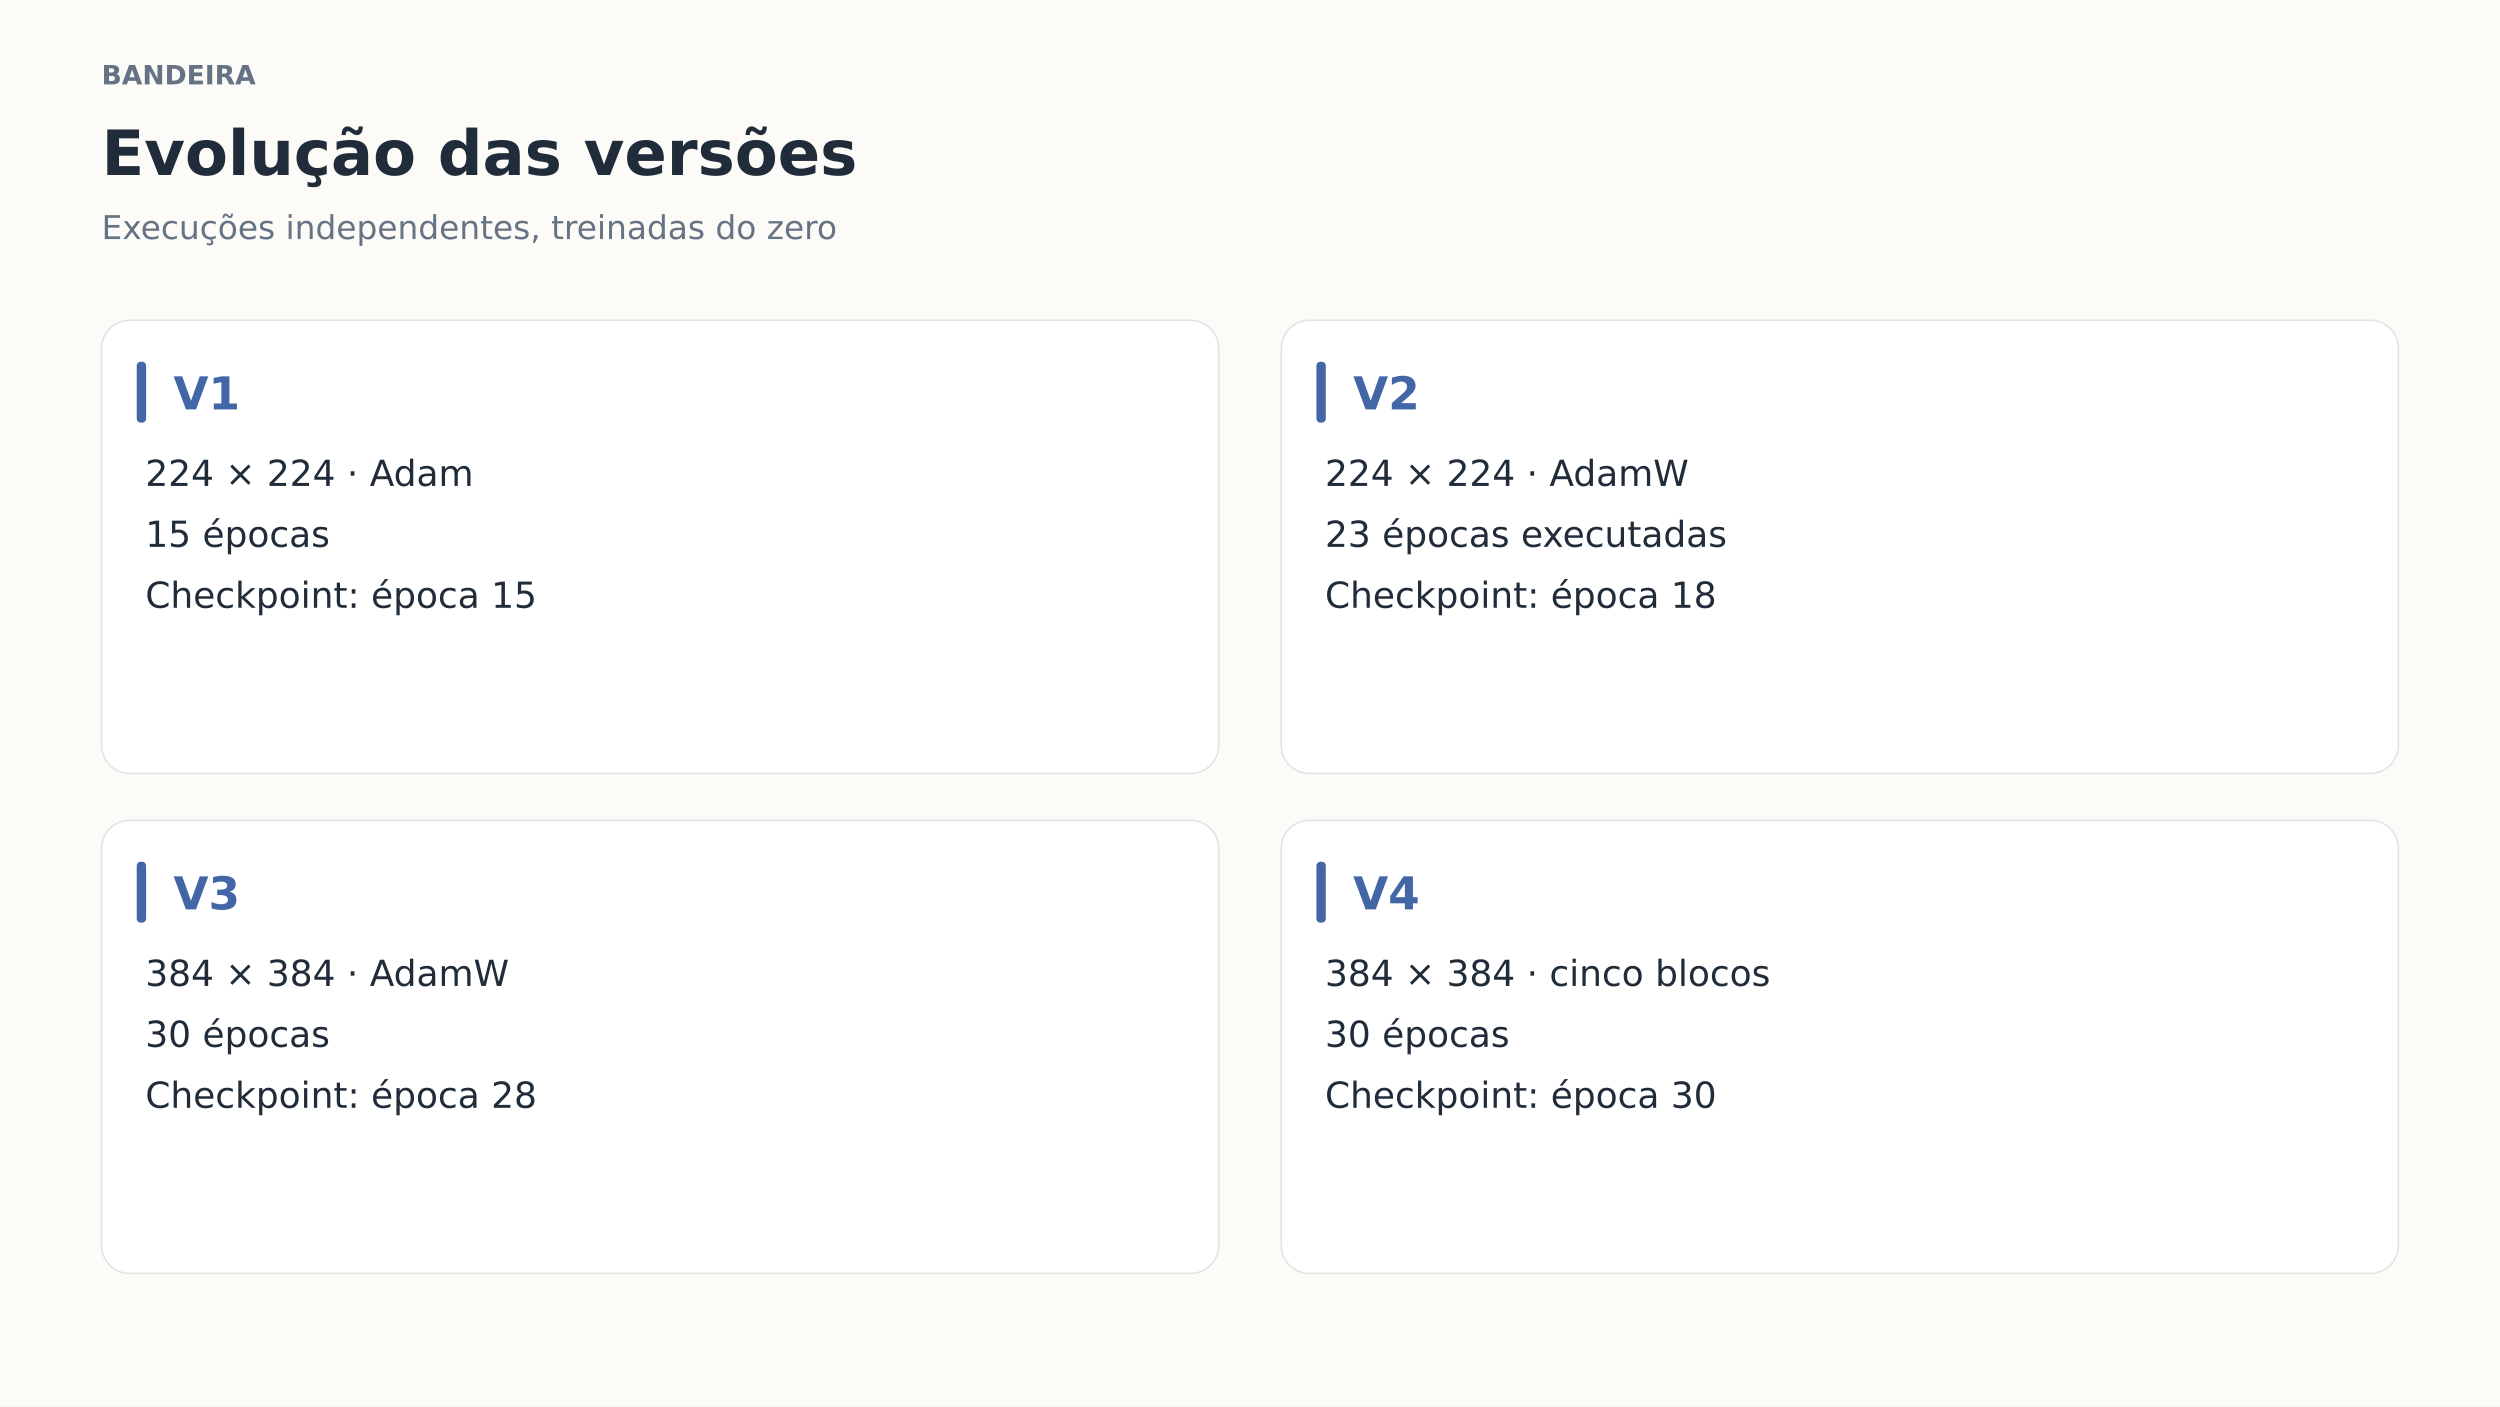
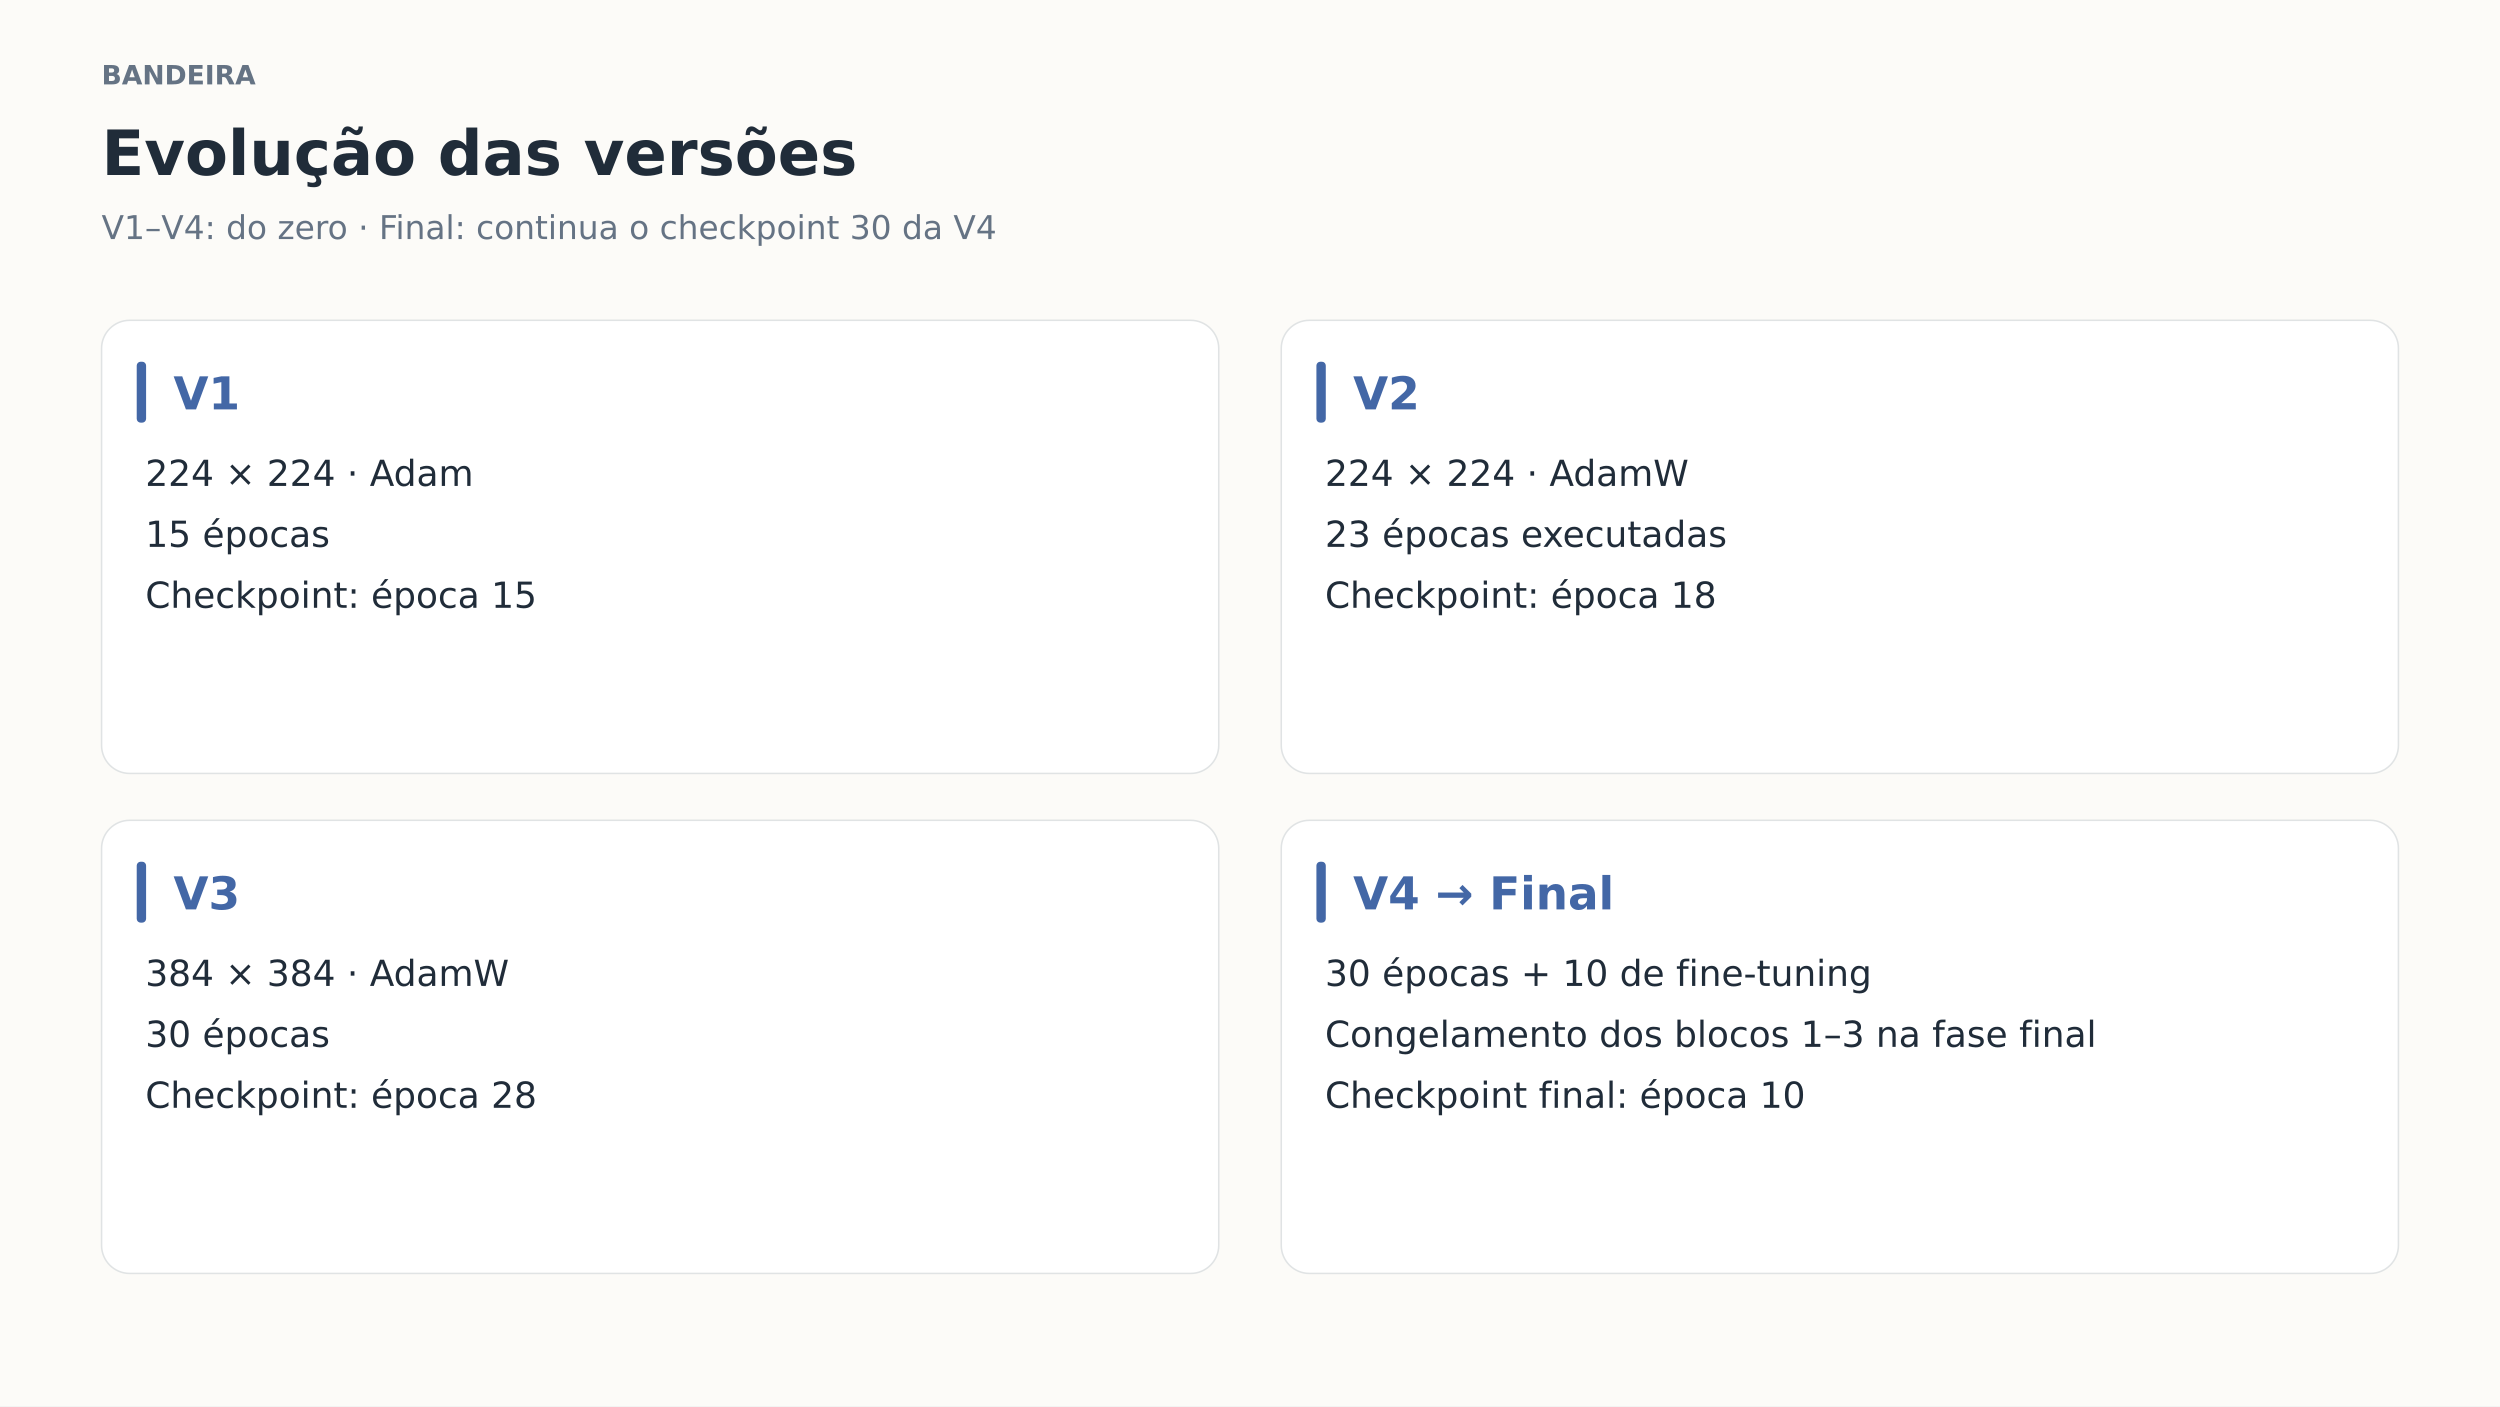
<svg xmlns="http://www.w3.org/2000/svg" width="1600" height="900" viewBox="0 0 1600 900" role="img">
  <defs>
    <marker id="seta" markerWidth="9" markerHeight="9" refX="7" refY="4" orient="auto">
      <path d="M0,0 L8,4 L0,8" fill="#657384" />
    </marker>
  </defs>
  <rect width="1600" height="900" fill="#fcfbf8" />
  <text x="65" y="54" font-family="DejaVu Sans,sans-serif" font-size="17" fill="#657384" font-weight="600" text-anchor="start">BANDEIRA</text>
  <text x="65" y="112" font-family="DejaVu Sans,sans-serif" font-size="40" fill="#202c39" font-weight="700" text-anchor="start">Evolução das versões</text>
-   <text x="65" y="153" font-family="DejaVu Sans,sans-serif" font-size="21" fill="#657384" font-weight="400" text-anchor="start">Execuções independentes, treinadas do zero</text>
+   <text x="65" y="153" font-family="DejaVu Sans,sans-serif" font-size="21" fill="#657384" font-weight="400" text-anchor="start">V1–V4: do zero · Final: continua o checkpoint 30 da V4</text>
  <rect x="65" y="205" width="715" height="290" rx="18" fill="white" stroke="#e0e3e4" />
  <rect x="88" y="232" width="5" height="38" rx="2" fill="#4367a6" stroke="#4367a6" />
  <text x="111" y="262" font-family="DejaVu Sans,sans-serif" font-size="29" fill="#4367a6" font-weight="700" text-anchor="start">V1</text>
  <text x="93" y="311" font-family="DejaVu Sans,sans-serif" font-size="23" fill="#202c39" font-weight="400" text-anchor="start">224 × 224 · Adam</text>
  <text x="93" y="350" font-family="DejaVu Sans,sans-serif" font-size="23" fill="#202c39" font-weight="400" text-anchor="start">15 épocas</text>
  <text x="93" y="389" font-family="DejaVu Sans,sans-serif" font-size="23" fill="#202c39" font-weight="400" text-anchor="start">Checkpoint: época 15</text>
  <rect x="820" y="205" width="715" height="290" rx="18" fill="white" stroke="#e0e3e4" />
  <rect x="843" y="232" width="5" height="38" rx="2" fill="#4367a6" stroke="#4367a6" />
  <text x="866" y="262" font-family="DejaVu Sans,sans-serif" font-size="29" fill="#4367a6" font-weight="700" text-anchor="start">V2</text>
  <text x="848" y="311" font-family="DejaVu Sans,sans-serif" font-size="23" fill="#202c39" font-weight="400" text-anchor="start">224 × 224 · AdamW</text>
  <text x="848" y="350" font-family="DejaVu Sans,sans-serif" font-size="23" fill="#202c39" font-weight="400" text-anchor="start">23 épocas executadas</text>
  <text x="848" y="389" font-family="DejaVu Sans,sans-serif" font-size="23" fill="#202c39" font-weight="400" text-anchor="start">Checkpoint: época 18</text>
  <rect x="65" y="525" width="715" height="290" rx="18" fill="white" stroke="#e0e3e4" />
  <rect x="88" y="552" width="5" height="38" rx="2" fill="#4367a6" stroke="#4367a6" />
  <text x="111" y="582" font-family="DejaVu Sans,sans-serif" font-size="29" fill="#4367a6" font-weight="700" text-anchor="start">V3</text>
  <text x="93" y="631" font-family="DejaVu Sans,sans-serif" font-size="23" fill="#202c39" font-weight="400" text-anchor="start">384 × 384 · AdamW</text>
  <text x="93" y="670" font-family="DejaVu Sans,sans-serif" font-size="23" fill="#202c39" font-weight="400" text-anchor="start">30 épocas</text>
  <text x="93" y="709" font-family="DejaVu Sans,sans-serif" font-size="23" fill="#202c39" font-weight="400" text-anchor="start">Checkpoint: época 28</text>
  <rect x="820" y="525" width="715" height="290" rx="18" fill="white" stroke="#e0e3e4" />
  <rect x="843" y="552" width="5" height="38" rx="2" fill="#4367a6" stroke="#4367a6" />
-   <text x="866" y="582" font-family="DejaVu Sans,sans-serif" font-size="29" fill="#4367a6" font-weight="700" text-anchor="start">V4</text>
-   <text x="848" y="631" font-family="DejaVu Sans,sans-serif" font-size="23" fill="#202c39" font-weight="400" text-anchor="start">384 × 384 · cinco blocos</text>
-   <text x="848" y="670" font-family="DejaVu Sans,sans-serif" font-size="23" fill="#202c39" font-weight="400" text-anchor="start">30 épocas</text>
-   <text x="848" y="709" font-family="DejaVu Sans,sans-serif" font-size="23" fill="#202c39" font-weight="400" text-anchor="start">Checkpoint: época 30</text>
+   <text x="866" y="582" font-family="DejaVu Sans,sans-serif" font-size="29" fill="#4367a6" font-weight="700" text-anchor="start">V4 → Final</text>
+   <text x="848" y="631" font-family="DejaVu Sans,sans-serif" font-size="23" fill="#202c39" font-weight="400" text-anchor="start">30 épocas + 10 de fine-tuning</text>
+   <text x="848" y="670" font-family="DejaVu Sans,sans-serif" font-size="23" fill="#202c39" font-weight="400" text-anchor="start">Congelamento dos blocos 1–3 na fase final</text>
+   <text x="848" y="709" font-family="DejaVu Sans,sans-serif" font-size="23" fill="#202c39" font-weight="400" text-anchor="start">Checkpoint final: época 10</text>
</svg>
